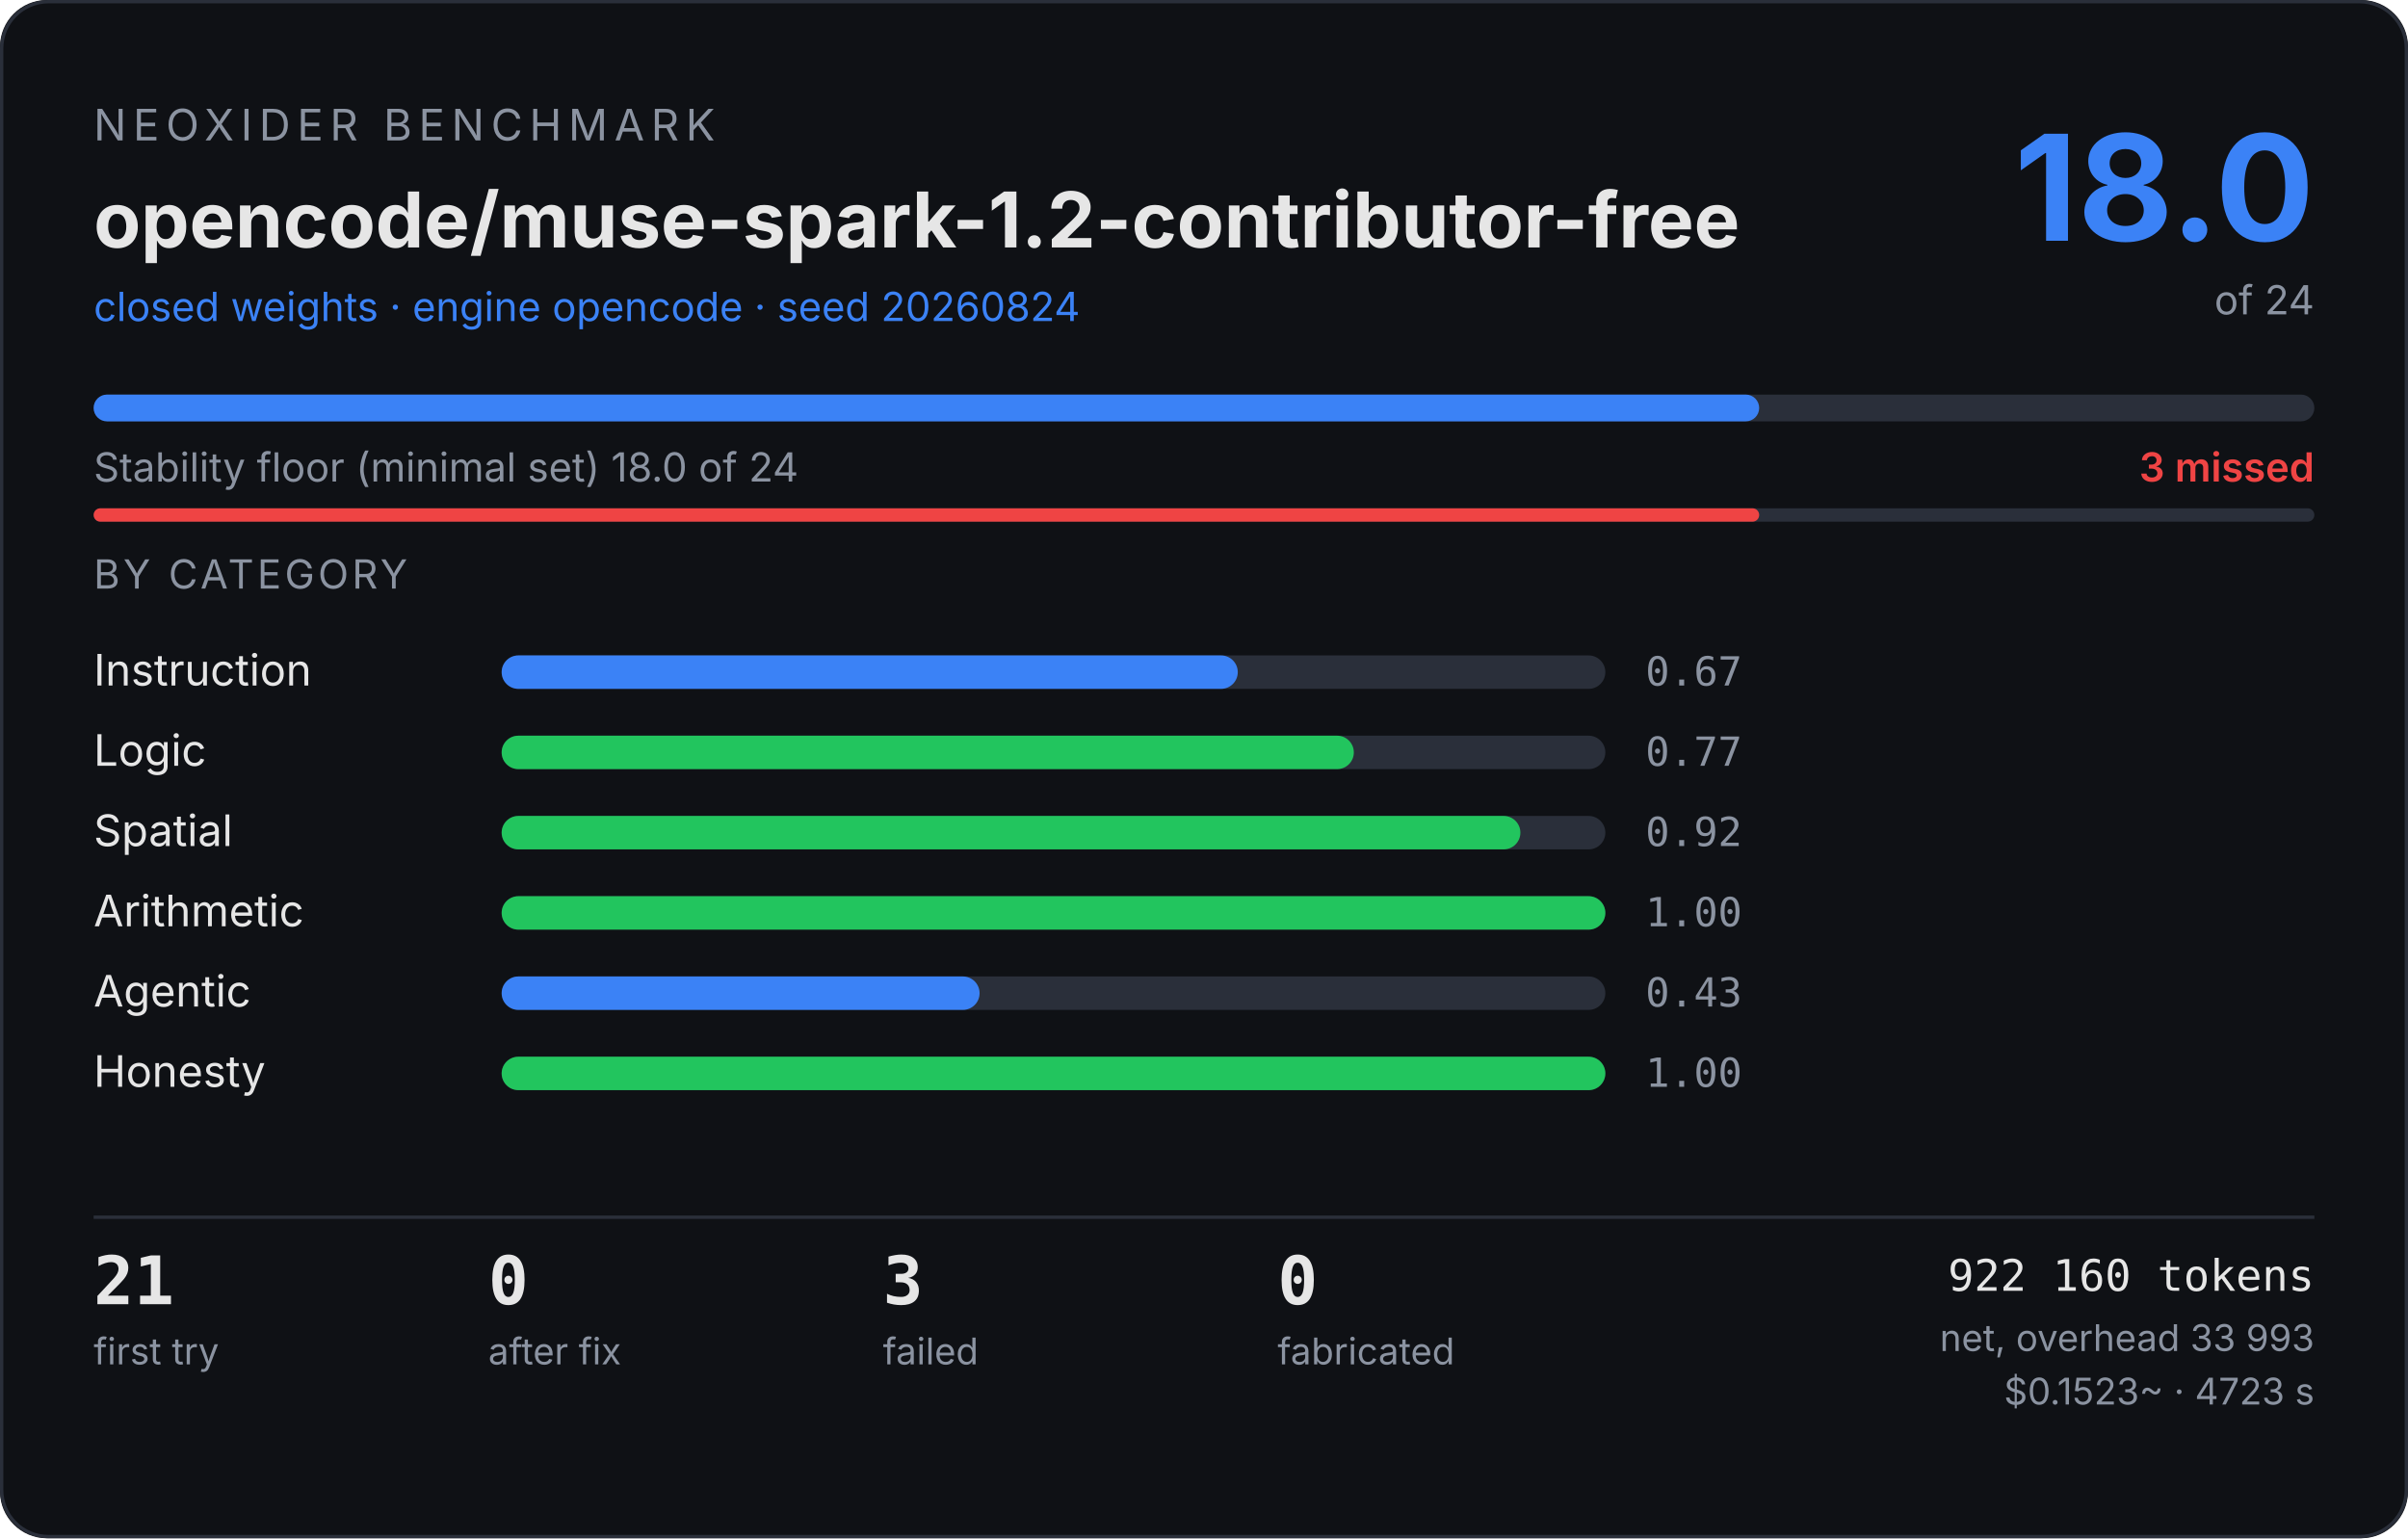
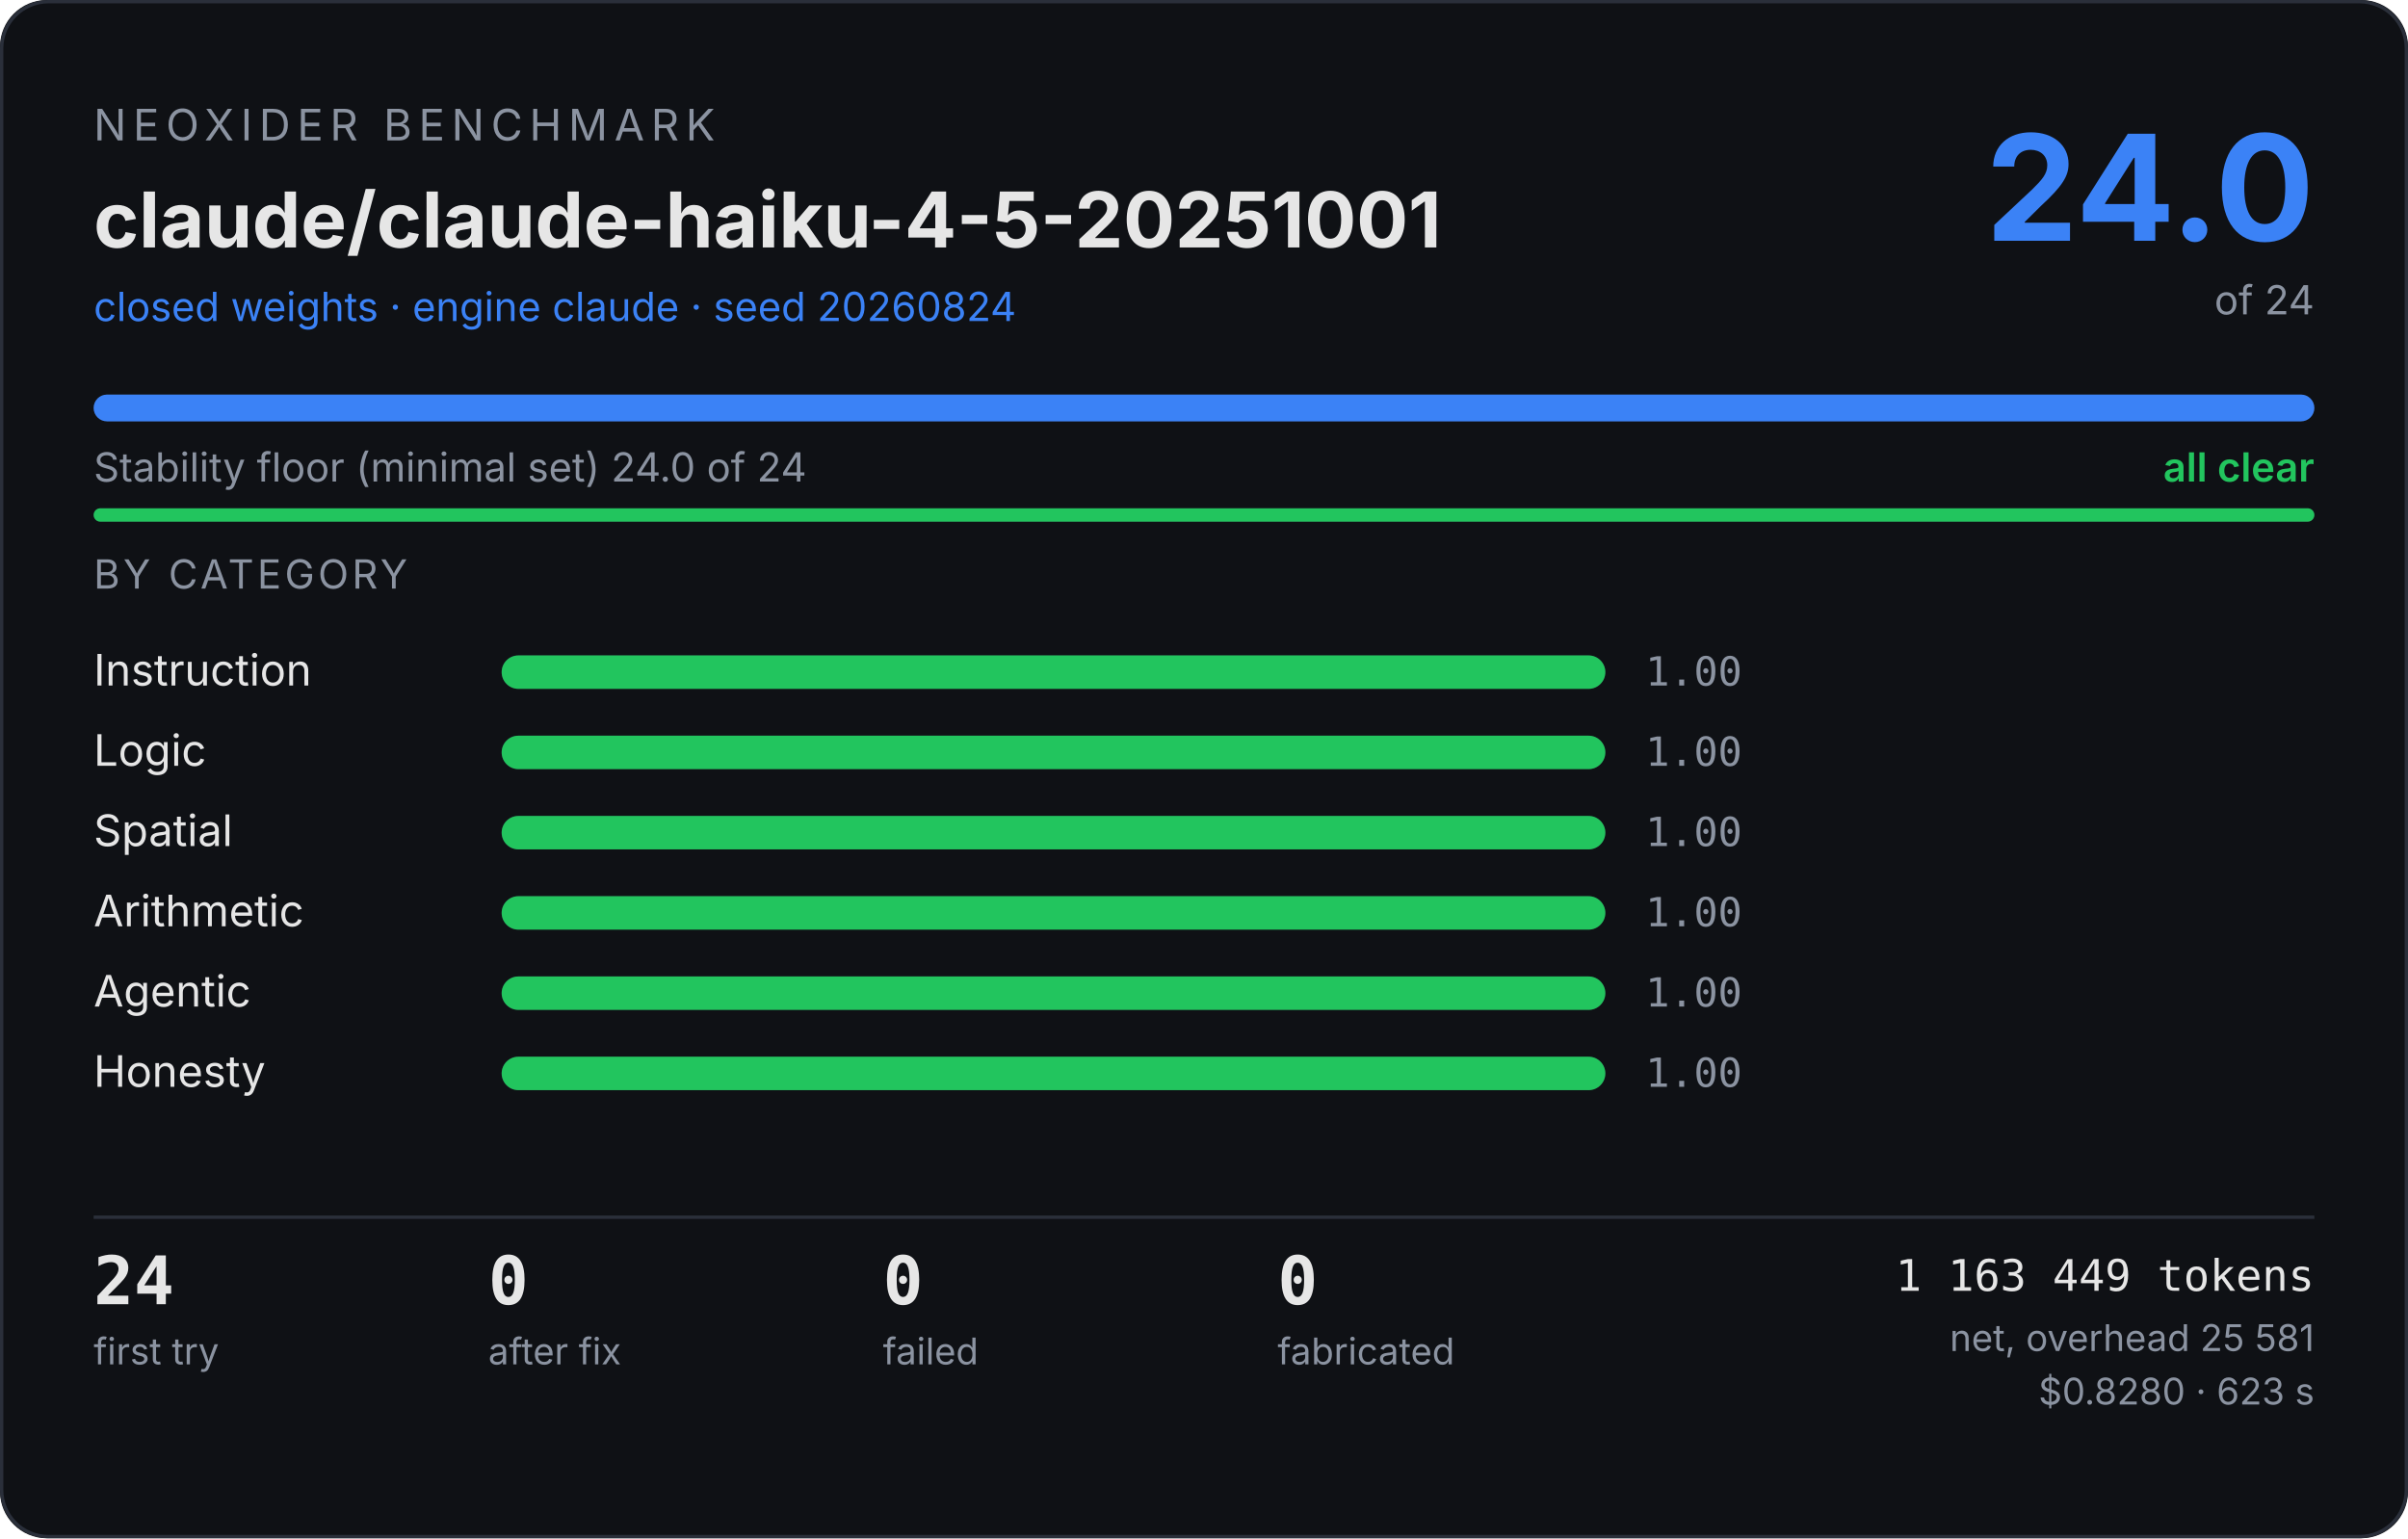
<svg xmlns="http://www.w3.org/2000/svg" width="720" height="460" viewBox="0 0 720 460" font-family="system-ui,-apple-system,Segoe UI,sans-serif">
  <rect width="720" height="460" rx="14" fill="#0f1115" />
  <rect x="0.5" y="0.5" width="719" height="459" rx="14" fill="none" stroke="#2a2f3a" />
  <text x="28" y="42" fill="#8b93a1" font-size="13" letter-spacing="2">NEOXIDER BENCHMARK</text>
-   <text x="28" y="74" fill="#e6e6e6" font-size="23" font-weight="700">opencode/muse-spark-1.2-contributor-free</text>
-   <text x="28" y="96" fill="#3b82f6" font-size="12">closed weights · engine opencode · seed 20260824</text>
-   <text x="692" y="72" text-anchor="end" fill="#3b82f6" font-size="44" font-weight="700">18.0</text>
+   <text x="28" y="74" fill="#e6e6e6" font-size="23" font-weight="700">claude/claude-haiku-4-5-20251001</text>
+   <text x="28" y="96" fill="#3b82f6" font-size="12">closed weights · engine claude · seed 20260824</text>
+   <text x="692" y="72" text-anchor="end" fill="#3b82f6" font-size="44" font-weight="700">24.0</text>
  <text x="692" y="94" text-anchor="end" fill="#8b93a1" font-size="12">of 24</text>
  <rect x="28" y="118" width="664" height="8" rx="4" fill="#2a2f3a" />
-   <rect x="28" y="118" width="498.0" height="8" rx="4" fill="#3b82f6" />
-   <text x="28" y="144" fill="#8b93a1" font-size="12">Stability floor (minimal set) 18.0 of 24</text>
-   <text x="692" y="144" text-anchor="end" fill="#ef4444" font-size="12" font-weight="600">3 missed</text>
+   <rect x="28" y="118" width="664.0" height="8" rx="4" fill="#3b82f6" />
+   <text x="28" y="144" fill="#8b93a1" font-size="12">Stability floor (minimal set) 24.0 of 24</text>
+   <text x="692" y="144" text-anchor="end" fill="#22c55e" font-size="12" font-weight="600">all clear</text>
  <rect x="28" y="152" width="664" height="4" rx="2" fill="#2a2f3a" />
-   <rect x="28" y="152" width="498.0" height="4" rx="2" fill="#ef4444" />
+   <rect x="28" y="152" width="664.0" height="4" rx="2" fill="#22c55e" />
  <text x="28" y="176" fill="#8b93a1" font-size="12" letter-spacing="1">BY CATEGORY</text>
  <text x="28" y="205" fill="#e6e6e6" font-size="13">Instruction</text>
  <rect x="150" y="196" width="330" height="10" rx="5" fill="#2a2f3a" />
-   <rect x="150" y="196" width="220.1" height="10" rx="5" fill="#3b82f6" />
-   <text x="492" y="205" fill="#8b93a1" font-size="12" font-family="ui-monospace,Consolas,monospace">0.67</text>
+   <rect x="150" y="196" width="330.0" height="10" rx="5" fill="#22c55e" />
+   <text x="492" y="205" fill="#8b93a1" font-size="12" font-family="ui-monospace,Consolas,monospace">1.00</text>
  <text x="28" y="229" fill="#e6e6e6" font-size="13">Logic</text>
  <rect x="150" y="220" width="330" height="10" rx="5" fill="#2a2f3a" />
-   <rect x="150" y="220" width="254.8" height="10" rx="5" fill="#22c55e" />
-   <text x="492" y="229" fill="#8b93a1" font-size="12" font-family="ui-monospace,Consolas,monospace">0.77</text>
+   <rect x="150" y="220" width="330.0" height="10" rx="5" fill="#22c55e" />
+   <text x="492" y="229" fill="#8b93a1" font-size="12" font-family="ui-monospace,Consolas,monospace">1.00</text>
  <text x="28" y="253" fill="#e6e6e6" font-size="13">Spatial</text>
  <rect x="150" y="244" width="330" height="10" rx="5" fill="#2a2f3a" />
-   <rect x="150" y="244" width="304.6" height="10" rx="5" fill="#22c55e" />
-   <text x="492" y="253" fill="#8b93a1" font-size="12" font-family="ui-monospace,Consolas,monospace">0.92</text>
+   <rect x="150" y="244" width="330.0" height="10" rx="5" fill="#22c55e" />
+   <text x="492" y="253" fill="#8b93a1" font-size="12" font-family="ui-monospace,Consolas,monospace">1.00</text>
  <text x="28" y="277" fill="#e6e6e6" font-size="13">Arithmetic</text>
  <rect x="150" y="268" width="330" height="10" rx="5" fill="#2a2f3a" />
  <rect x="150" y="268" width="330.0" height="10" rx="5" fill="#22c55e" />
  <text x="492" y="277" fill="#8b93a1" font-size="12" font-family="ui-monospace,Consolas,monospace">1.00</text>
  <text x="28" y="301" fill="#e6e6e6" font-size="13">Agentic</text>
  <rect x="150" y="292" width="330" height="10" rx="5" fill="#2a2f3a" />
-   <rect x="150" y="292" width="142.9" height="10" rx="5" fill="#3b82f6" />
-   <text x="492" y="301" fill="#8b93a1" font-size="12" font-family="ui-monospace,Consolas,monospace">0.43</text>
+   <rect x="150" y="292" width="330.0" height="10" rx="5" fill="#22c55e" />
+   <text x="492" y="301" fill="#8b93a1" font-size="12" font-family="ui-monospace,Consolas,monospace">1.00</text>
  <text x="28" y="325" fill="#e6e6e6" font-size="13">Honesty</text>
  <rect x="150" y="316" width="330" height="10" rx="5" fill="#2a2f3a" />
  <rect x="150" y="316" width="330.0" height="10" rx="5" fill="#22c55e" />
  <text x="492" y="325" fill="#8b93a1" font-size="12" font-family="ui-monospace,Consolas,monospace">1.00</text>
  <line x1="28" y1="364" x2="692" y2="364" stroke="#2a2f3a" />
-   <text x="28" y="390" fill="#e6e6e6" font-size="20" font-weight="700" font-family="ui-monospace,Consolas,monospace">21</text>
+   <text x="28" y="390" fill="#e6e6e6" font-size="20" font-weight="700" font-family="ui-monospace,Consolas,monospace">24</text>
  <text x="28" y="408" fill="#8b93a1" font-size="11">first try</text>
  <text x="146" y="390" fill="#e6e6e6" font-size="20" font-weight="700" font-family="ui-monospace,Consolas,monospace">0</text>
  <text x="146" y="408" fill="#8b93a1" font-size="11">after fix</text>
-   <text x="264" y="390" fill="#e6e6e6" font-size="20" font-weight="700" font-family="ui-monospace,Consolas,monospace">3</text>
+   <text x="264" y="390" fill="#e6e6e6" font-size="20" font-weight="700" font-family="ui-monospace,Consolas,monospace">0</text>
  <text x="264" y="408" fill="#8b93a1" font-size="11">failed</text>
  <text x="382" y="390" fill="#e6e6e6" font-size="20" font-weight="700" font-family="ui-monospace,Consolas,monospace">0</text>
  <text x="382" y="408" fill="#8b93a1" font-size="11">fabricated</text>
-   <text x="692" y="386" text-anchor="end" fill="#e6e6e6" font-size="13" font-family="ui-monospace,Consolas,monospace">922 160 tokens</text>
-   <text x="692" y="404" text-anchor="end" fill="#8b93a1" font-size="11">net, overhead 33 993</text>
-   <text x="692" y="420" text-anchor="end" fill="#8b93a1" font-size="11">$0.1523~ · 4723 s</text>
+   <text x="692" y="386" text-anchor="end" fill="#e6e6e6" font-size="13" font-family="ui-monospace,Consolas,monospace">1 163 449 tokens</text>
+   <text x="692" y="404" text-anchor="end" fill="#8b93a1" font-size="11">net, overhead 25 581</text>
+   <text x="692" y="420" text-anchor="end" fill="#8b93a1" font-size="11">$0.8280 · 623 s</text>
</svg>
